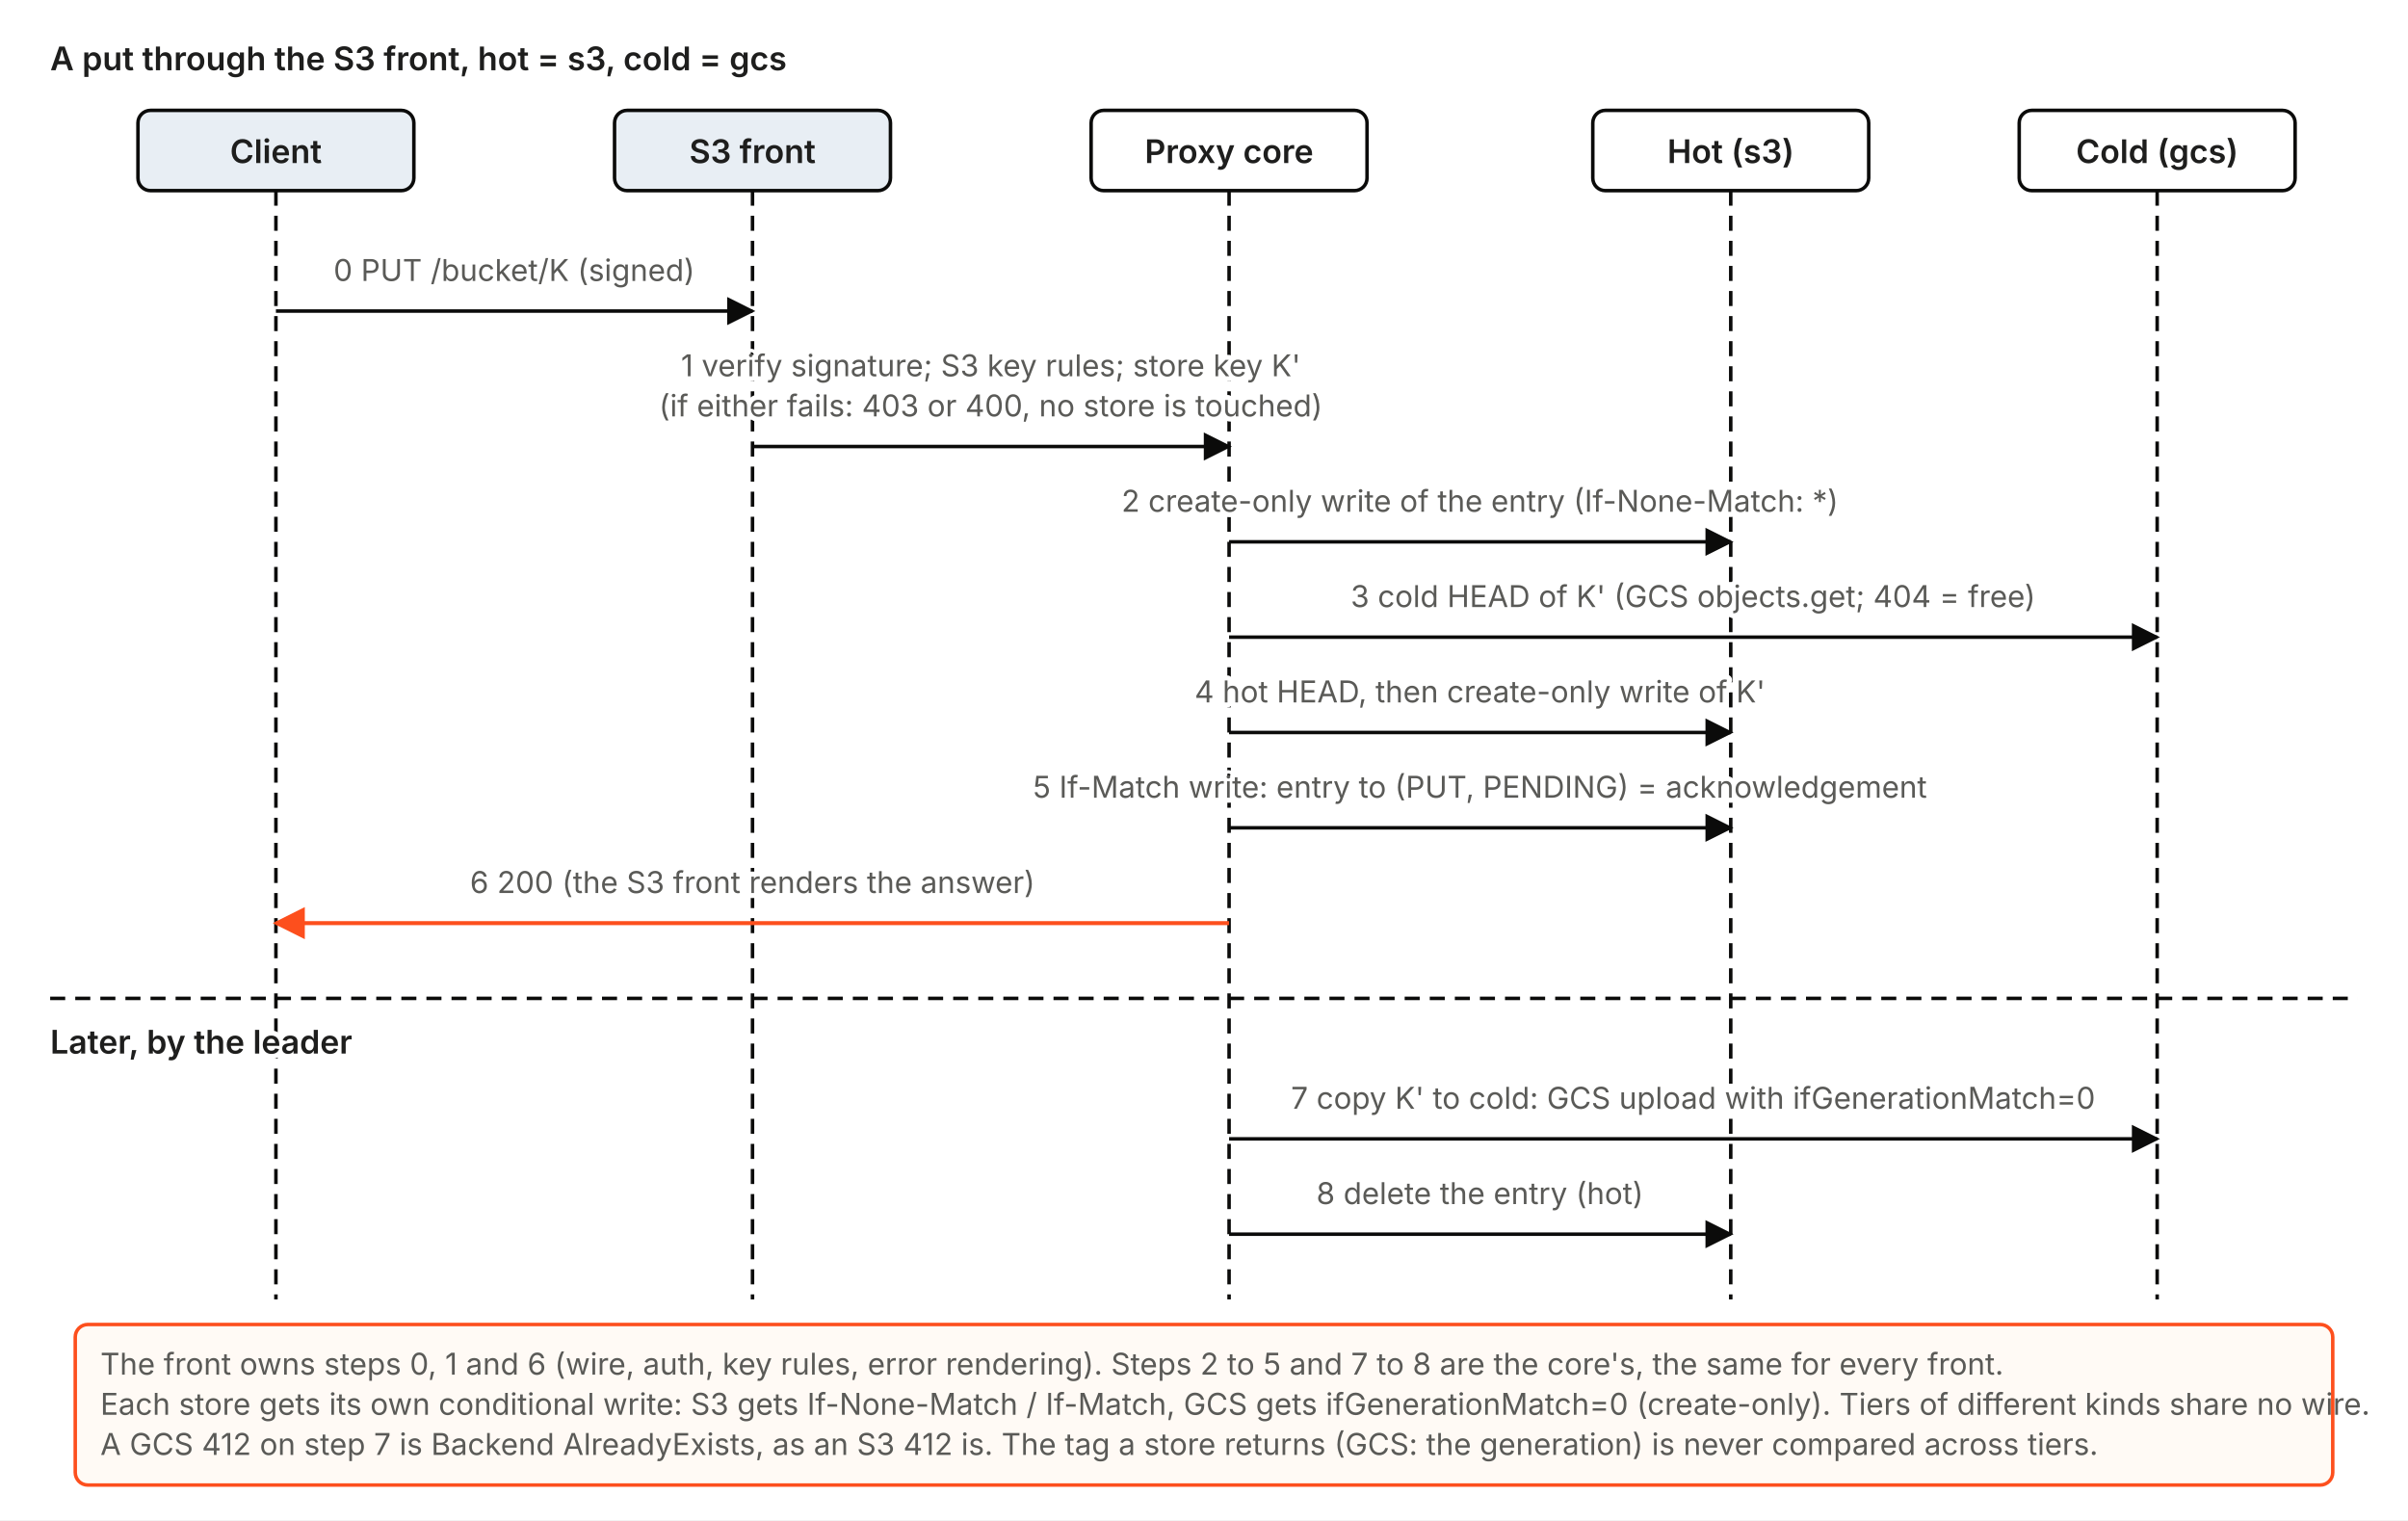
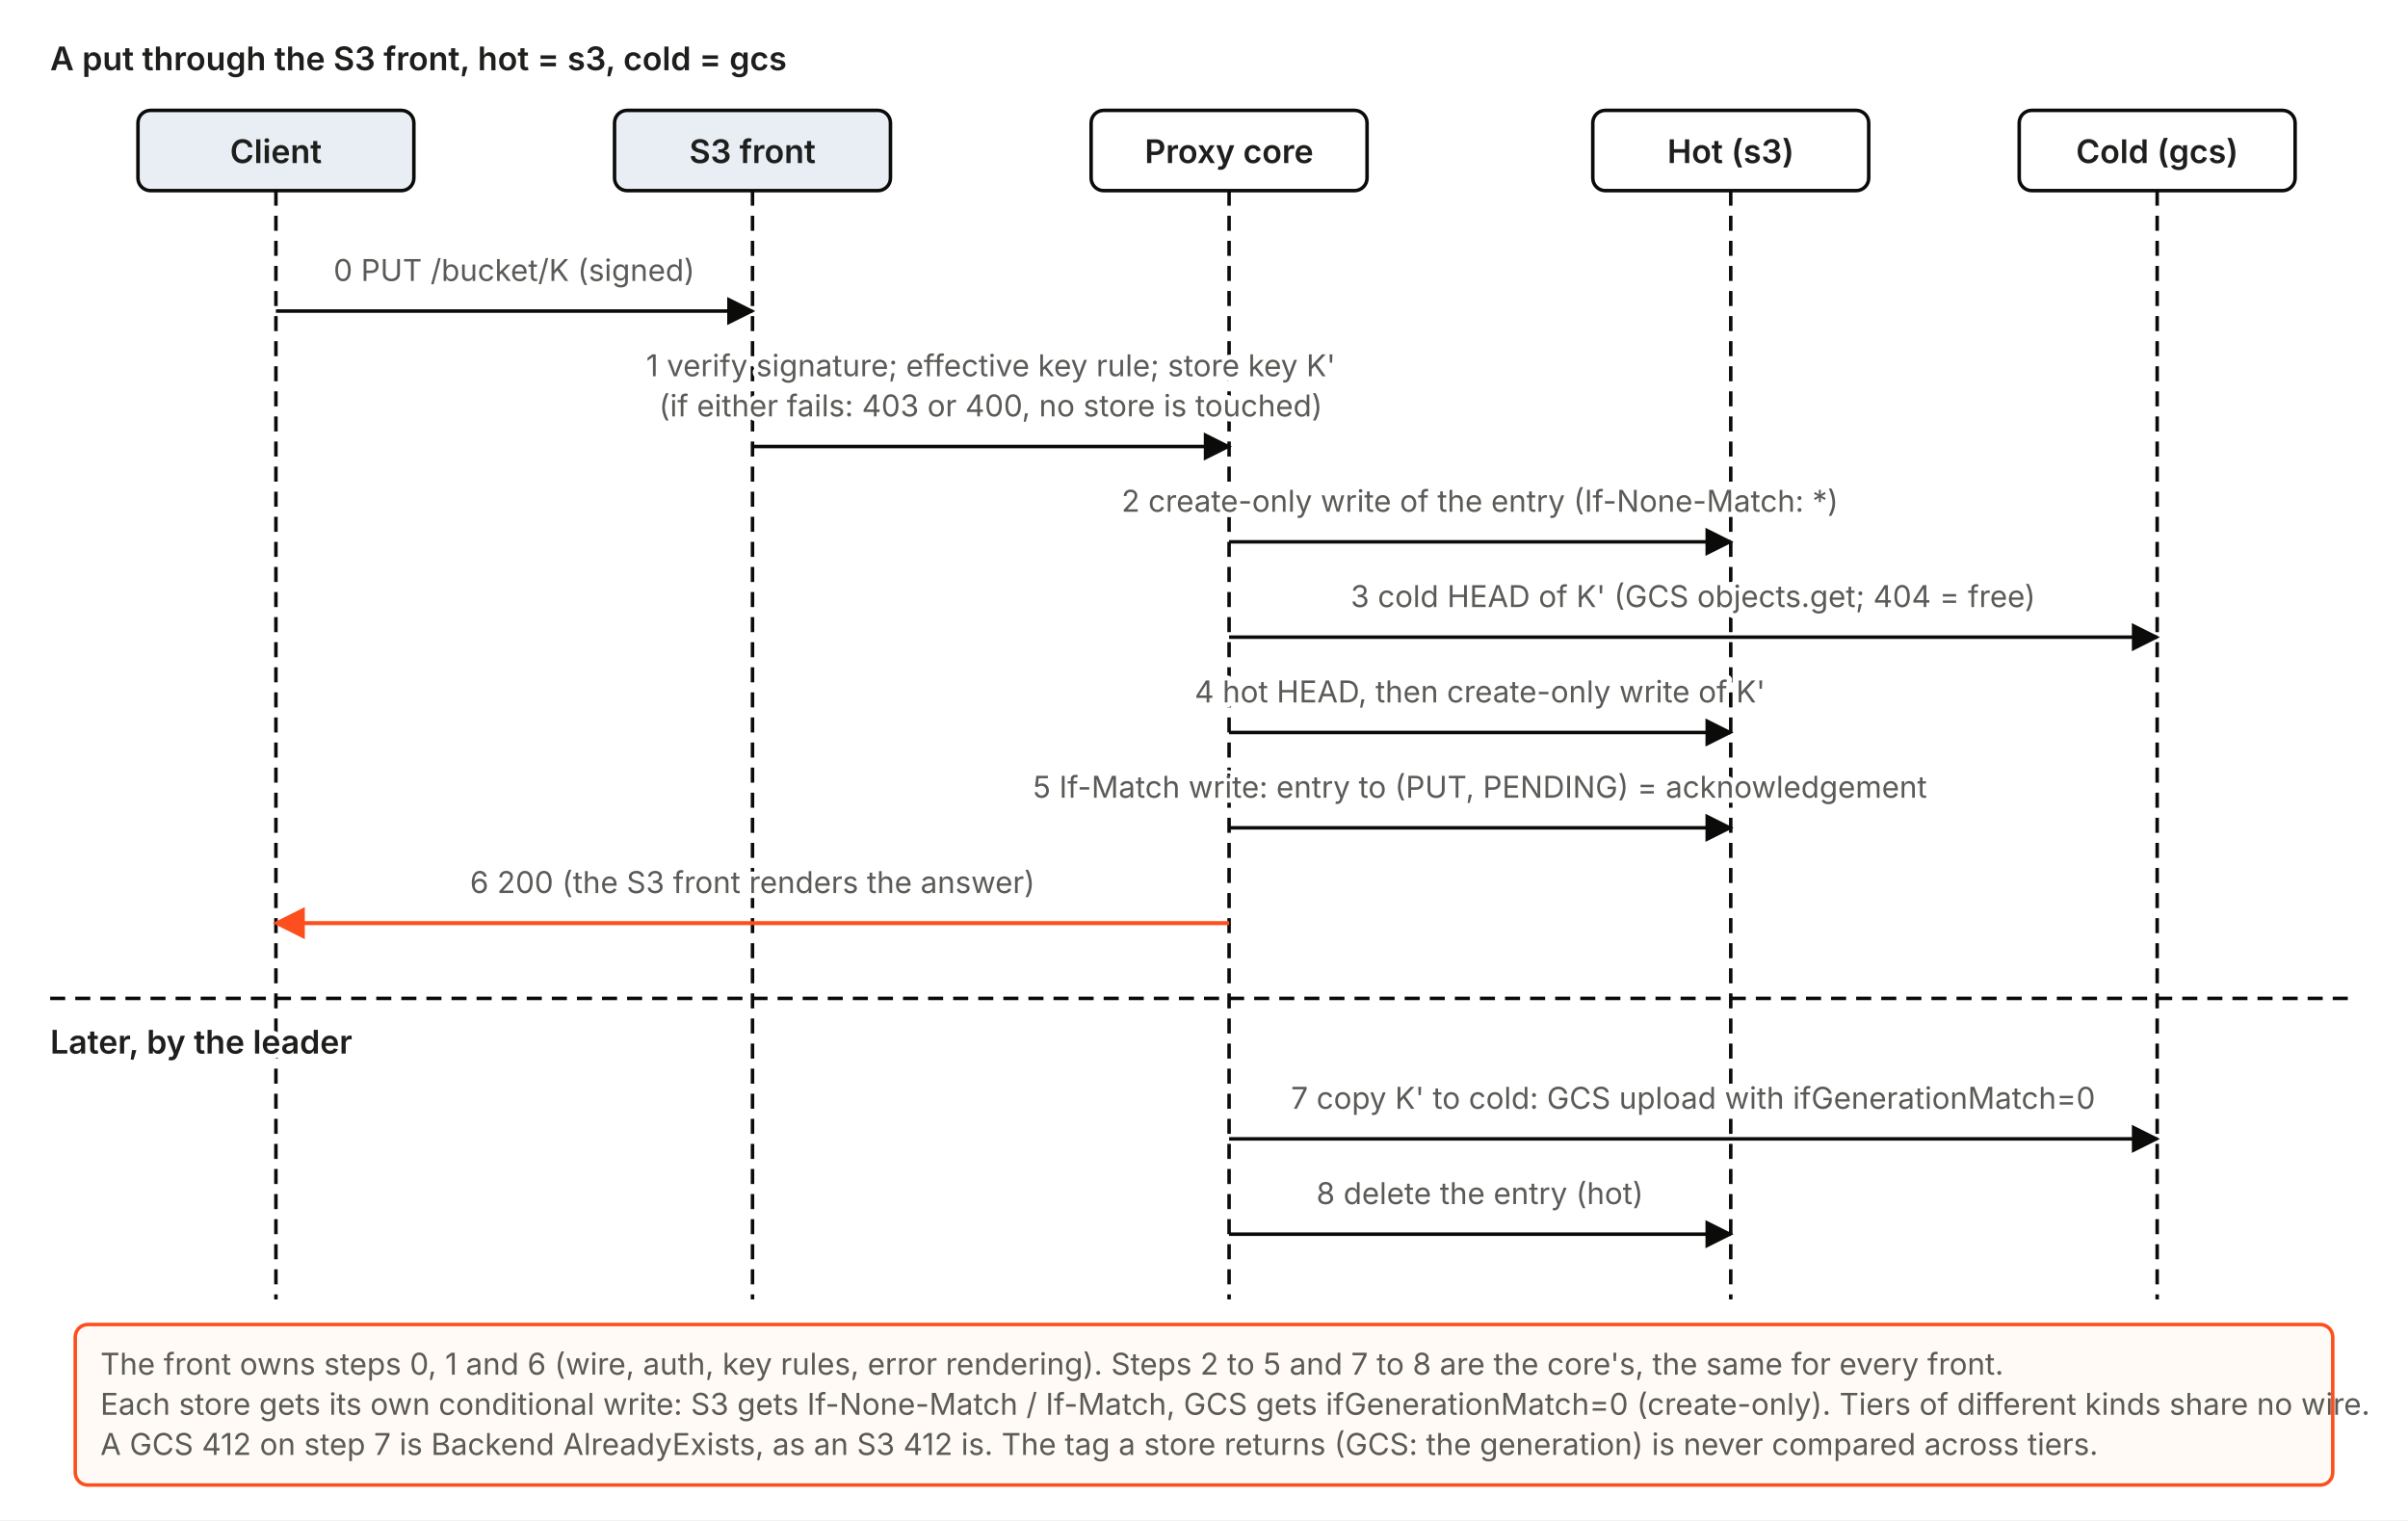
<svg xmlns="http://www.w3.org/2000/svg" viewBox="0 0 960 606" width="960" height="606" role="img" aria-label="Sequence diagram of a put through the S3 front over an S3 hot tier and a GCS cold tier. The front checks the signature and maps the key; the core takes the entry with a create-only write, checks both tiers, lands the object in hot, and acknowledges with an If-Match write. The leader later copies the object to GCS with ifGenerationMatch=0.">
  <defs>
    <marker id="seq-iface-put-ak" viewBox="0 0 10 10" refX="9" refY="5" markerWidth="8" markerHeight="8" orient="auto">
      <path d="M0,0 L10,5 L0,10 z" fill="#0B0B0A" />
    </marker>
    <marker id="seq-iface-put-ao" viewBox="0 0 10 10" refX="9" refY="5" markerWidth="8" markerHeight="8" orient="auto">
      <path d="M0,0 L10,5 L0,10 z" fill="#FD4F1D" />
    </marker>
  </defs>
  <style>
.box{fill:#FFFFFF;stroke:#0B0B0A;stroke-width:1.4}
.box-b{fill:#E8EEF4;stroke:#0B0B0A;stroke-width:1.4}
.box-o{fill:#FFFAF5;stroke:#FD4F1D;stroke-width:1.4}
.box-p{fill:none;stroke:#5A5A57;stroke-width:1.4;stroke-dasharray:6 4}
.ln{stroke:#0B0B0A;fill:none;stroke-width:1.4}
.ln-d{stroke:#0B0B0A;fill:none;stroke-width:1.4;stroke-dasharray:6 4}
.ln-o{stroke:#FD4F1D;fill:none;stroke-width:1.6}
text{fill:#1E1E1D;font-family:system-ui,-apple-system,'Segoe UI',sans-serif;font-size:13px}
.b{font-weight:600}
.t-m{fill:#5A5A57;font-size:12px}
.lbl{paint-order:stroke;stroke:#FFFFFF;stroke-width:4px;stroke-linejoin:round}
</style>
  <rect x="0" y="0" width="960" height="606" fill="#FFFFFF" />
  <text x="20" y="28" class="b" font-size="16">A put through the S3 front, hot = s3, cold = gcs</text>
  <rect x="55" y="44" width="110" height="32" rx="5" class="box-b" />
  <text x="110" y="65" class="b" text-anchor="middle">Client</text>
  <line x1="110" y1="76" x2="110" y2="518" class="ln-d" />
  <rect x="245" y="44" width="110" height="32" rx="5" class="box-b" />
  <text x="300" y="65" class="b" text-anchor="middle">S3 front</text>
  <line x1="300" y1="76" x2="300" y2="518" class="ln-d" />
  <rect x="435" y="44" width="110" height="32" rx="5" class="box" />
  <text x="490" y="65" class="b" text-anchor="middle">Proxy core</text>
  <line x1="490" y1="76" x2="490" y2="518" class="ln-d" />
  <rect x="635" y="44" width="110" height="32" rx="5" class="box" />
  <text x="690" y="65" class="b" text-anchor="middle">Hot (s3)</text>
  <line x1="690" y1="76" x2="690" y2="518" class="ln-d" />
  <rect x="805" y="44" width="110" height="32" rx="5" class="box" />
  <text x="860" y="65" class="b" text-anchor="middle">Cold (gcs)</text>
  <line x1="860" y1="76" x2="860" y2="518" class="ln-d" />
  <text x="205.0" y="112" class="t-m lbl" text-anchor="middle">0  PUT /bucket/K (signed)</text>
  <line x1="110" y1="124" x2="300" y2="124" class="ln" marker-end="url(#seq-iface-put-ak)" />
-   <text x="395.0" y="150" class="t-m lbl" text-anchor="middle">1  verify signature; S3 key rules; store key K'</text>
+   <text x="395.0" y="150" class="t-m lbl" text-anchor="middle">1  verify signature; effective key rule; store key K'</text>
  <text x="395.0" y="166" class="t-m lbl" text-anchor="middle">(if either fails: 403 or 400, no store is touched)</text>
  <line x1="300" y1="178" x2="490" y2="178" class="ln" marker-end="url(#seq-iface-put-ak)" />
  <text x="590.0" y="204" class="t-m lbl" text-anchor="middle">2  create-only write of the entry (If-None-Match: *)</text>
  <line x1="490" y1="216" x2="690" y2="216" class="ln" marker-end="url(#seq-iface-put-ak)" />
  <text x="675.0" y="242" class="t-m lbl" text-anchor="middle">3  cold HEAD of K'  (GCS objects.get; 404 = free)</text>
  <line x1="490" y1="254" x2="860" y2="254" class="ln" marker-end="url(#seq-iface-put-ak)" />
  <text x="590.0" y="280" class="t-m lbl" text-anchor="middle">4  hot HEAD, then create-only write of K'</text>
  <line x1="490" y1="292" x2="690" y2="292" class="ln" marker-end="url(#seq-iface-put-ak)" />
  <text x="590.0" y="318" class="t-m lbl" text-anchor="middle">5  If-Match write: entry to (PUT, PENDING) = acknowledgement</text>
  <line x1="490" y1="330" x2="690" y2="330" class="ln" marker-end="url(#seq-iface-put-ak)" />
  <text x="300.0" y="356" class="t-m lbl" text-anchor="middle">6  200 (the S3 front renders the answer)</text>
  <line x1="490" y1="368" x2="110" y2="368" class="ln-o" marker-end="url(#seq-iface-put-ao)" />
  <line x1="20" y1="398" x2="940" y2="398" class="ln-d" />
  <text x="20" y="420" class="b lbl">Later, by the leader</text>
  <text x="675.0" y="442" class="t-m lbl" text-anchor="middle">7  copy K' to cold: GCS upload with ifGenerationMatch=0</text>
  <line x1="490" y1="454" x2="860" y2="454" class="ln" marker-end="url(#seq-iface-put-ak)" />
  <text x="590.0" y="480" class="t-m lbl" text-anchor="middle">8  delete the entry (hot)</text>
  <line x1="490" y1="492" x2="690" y2="492" class="ln" marker-end="url(#seq-iface-put-ak)" />
  <rect x="30" y="528" width="900" height="64" rx="5" class="box-o" />
  <text x="40" y="548" class="t-m">The front owns steps 0, 1 and 6 (wire, auth, key rules, error rendering). Steps 2 to 5 and 7 to 8 are the core's, the same for every front.</text>
  <text x="40" y="564" class="t-m">Each store gets its own conditional write: S3 gets If-None-Match / If-Match, GCS gets ifGenerationMatch=0 (create-only). Tiers of different kinds share no wire.</text>
  <text x="40" y="580" class="t-m">A GCS 412 on step 7 is Backend AlreadyExists, as an S3 412 is. The tag a store returns (GCS: the generation) is never compared across tiers.</text>
</svg>
